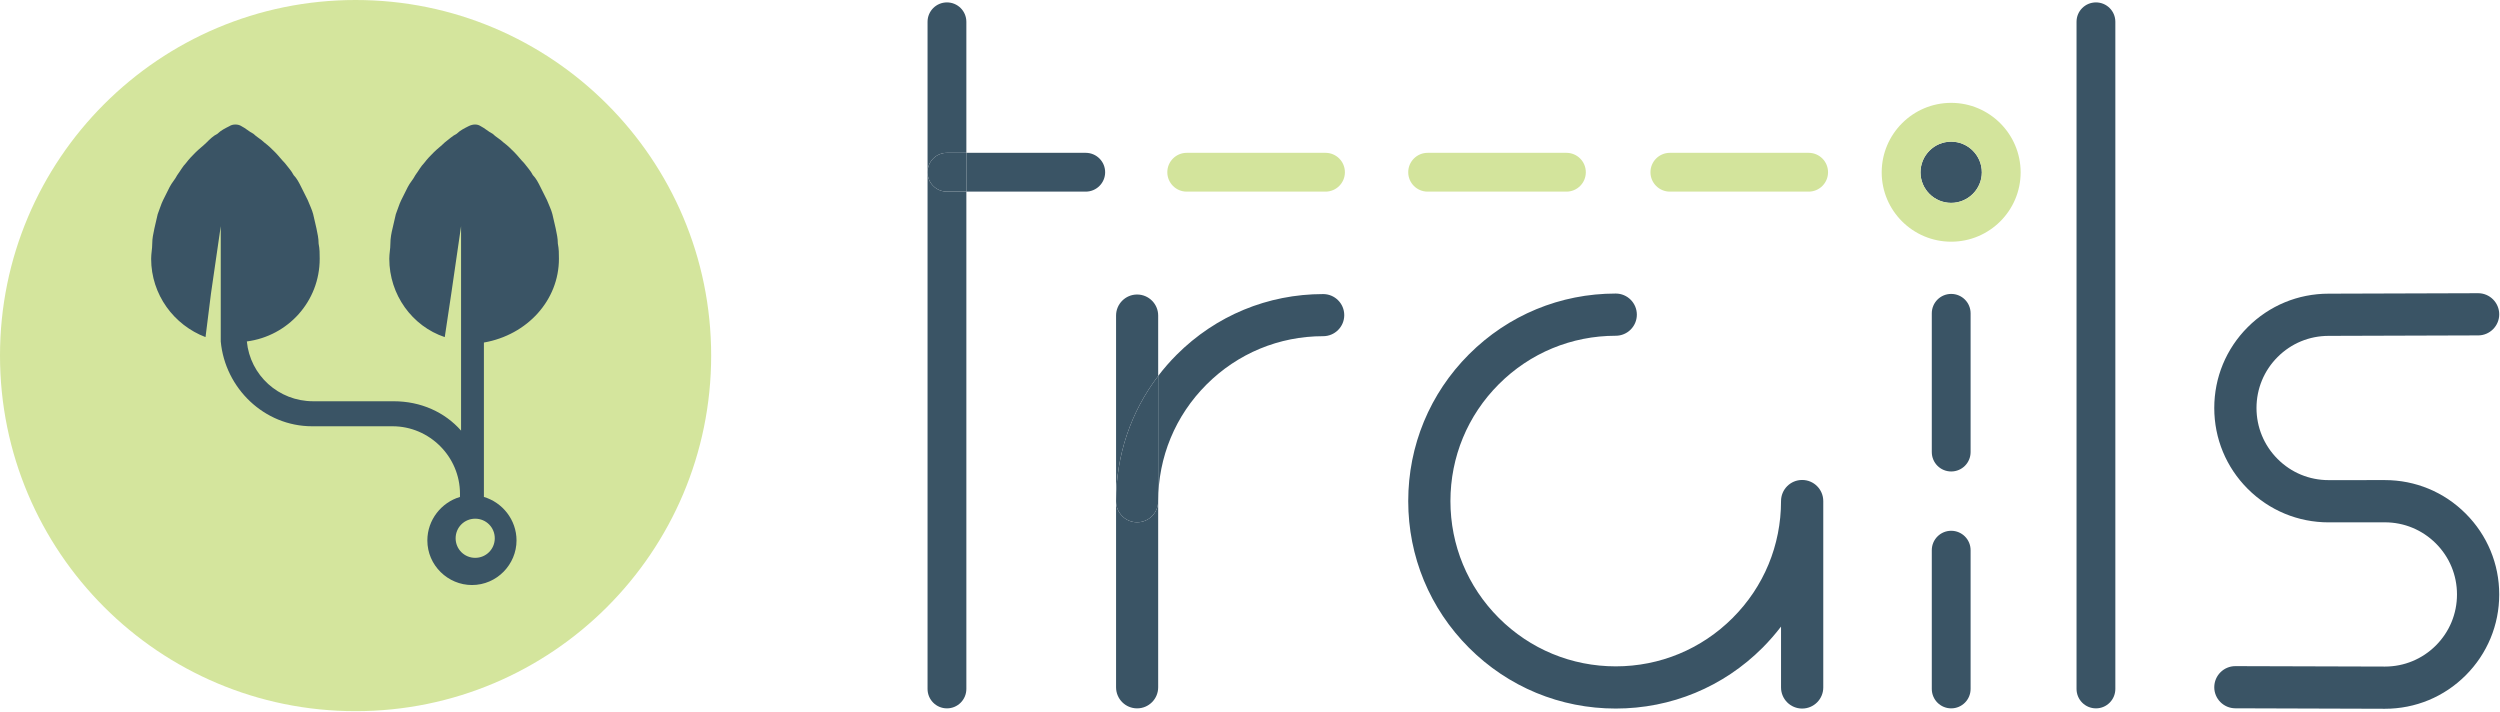
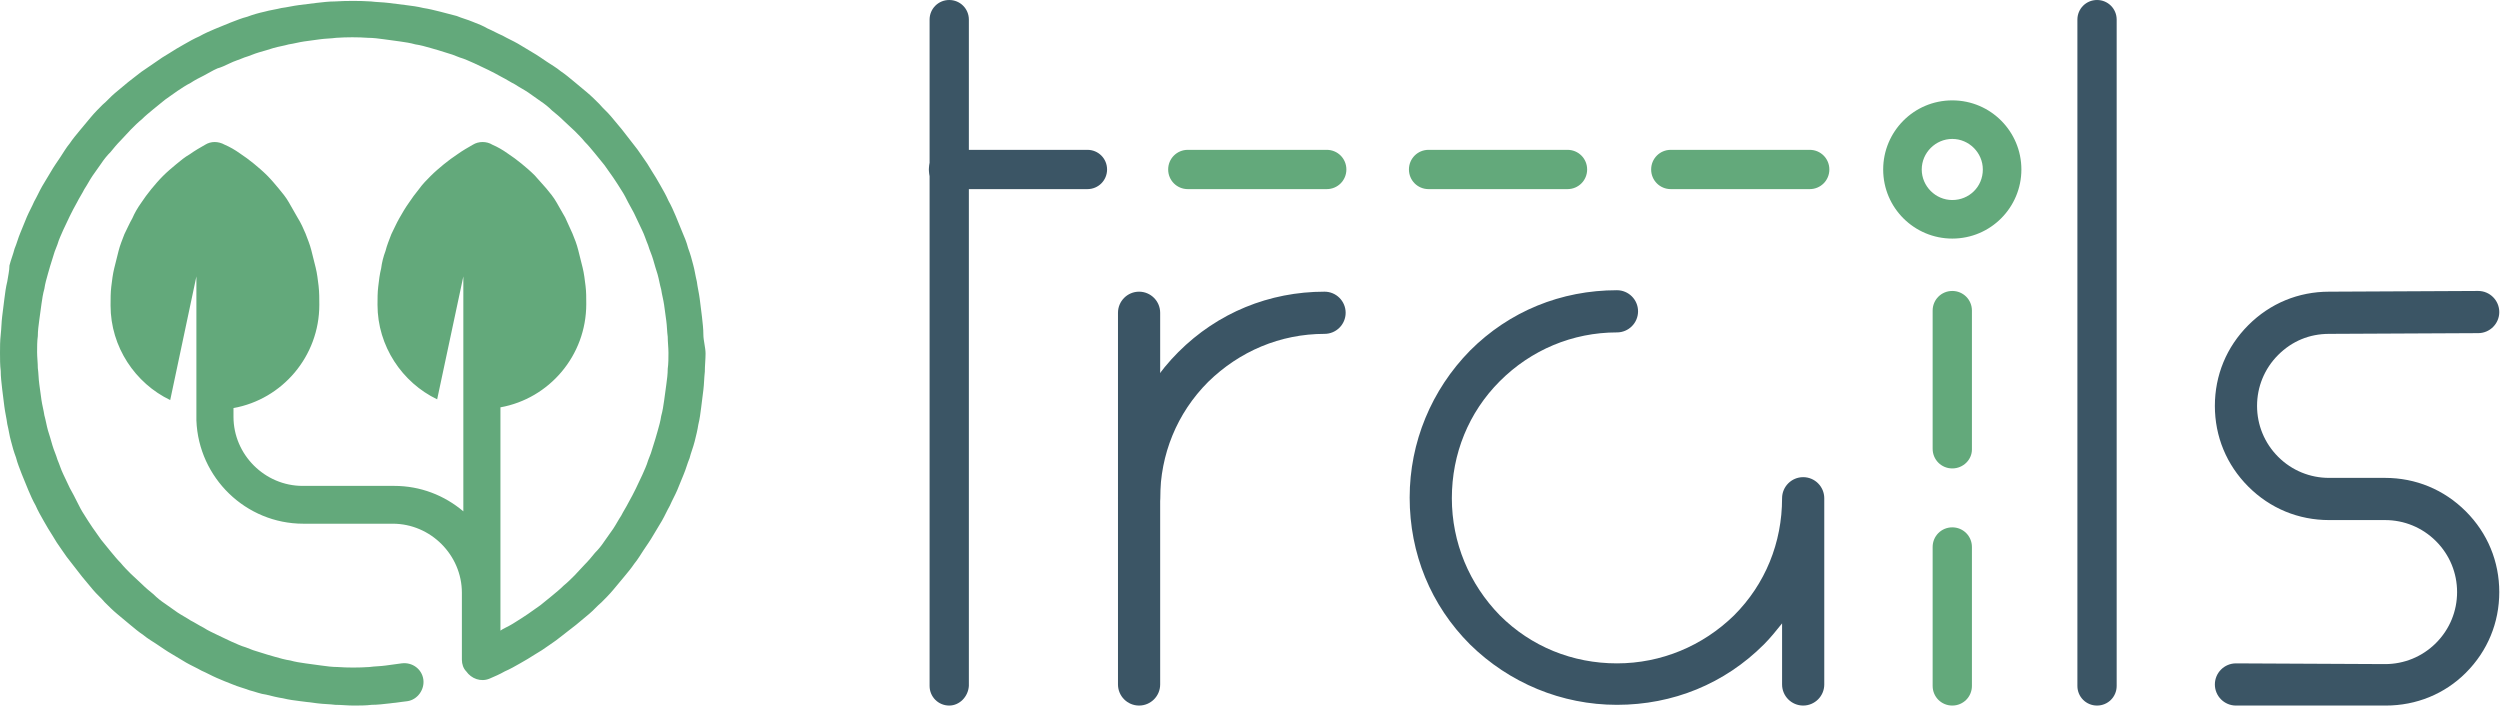
- <svg xmlns="http://www.w3.org/2000/svg" version="1.1" id="Layer_2" x="0px" y="0px" width="801.427px" height="227.979px" viewBox="169.703 921.208 801.427 227.979" enable-background="new 169.703 921.208 801.427 227.979" xml:space="preserve">
-   <g id="XMLID_1_">
-     <g>
-       <path fill="#3A5465" d="M795.19,966.62c5.39,0,9.829,4.399,9.829,9.84c0,5.39-4.439,9.79-9.829,9.79c-5.431,0-9.83-4.4-9.83-9.79    C785.36,971.02,789.76,966.62,795.19,966.62z" />
-       <path fill="#D3E49C" d="M795.19,954.18c12.279,0,22.27,10,22.27,22.28c0,12.271-9.99,22.23-22.27,22.23    c-12.28,0-22.271-9.96-22.271-22.23C772.92,964.18,782.91,954.18,795.19,954.18z M805.02,976.46c0-5.44-4.439-9.84-9.829-9.84    c-5.431,0-9.83,4.399-9.83,9.84c0,5.39,4.399,9.79,9.83,9.79C800.58,986.25,805.02,981.85,805.02,976.46z" />
-     </g>
-     <g>
- 	</g>
-   </g>
-   <g id="XMLID_2_">
-     <g>
-       <path fill="#3A5465" d="M970.88,1021.95c0.01,3.729-3.01,6.77-6.74,6.78l-47.939,0.149c-6.2,0-12,2.41-16.36,6.771    c-4.37,4.369-6.77,10.18-6.77,16.35s2.399,11.98,6.77,16.35c4.36,4.37,10.16,6.771,16.34,6.771l18.051-0.01    c9.779,0,18.989,3.819,25.909,10.75c6.92,6.93,10.74,16.13,10.74,25.909c0,9.79-3.82,18.99-10.74,25.921    c-6.92,6.92-16.12,10.729-25.909,10.729l-47.95-0.15c-3.74-0.01-6.761-3.05-6.75-6.779c0.02-3.73,3.04-6.74,6.76-6.74    c0.02,0,0.02,0,0.03,0l47.93,0.14c6.16,0,11.97-2.409,16.33-6.77c4.36-4.37,6.76-10.17,6.76-16.351    c0-6.17-2.399-11.979-6.76-16.34c-4.38-4.37-10.18-6.779-16.35-6.779l-18.051,0.01c-9.779,0-18.989-3.82-25.92-10.74    c-6.92-6.92-10.729-16.13-10.729-25.92s3.81-19,10.729-25.92c6.931-6.92,16.141-10.73,25.92-10.73l47.91-0.149    c0.01,0,0.01,0,0.03,0C967.83,1015.2,970.87,1018.22,970.88,1021.95z" />
-       <path fill="#3A5465" d="M847.82,928.19v213.869c0,3.44-2.78,6.23-6.21,6.23c-3.45,0-6.23-2.79-6.23-6.23V928.19    c0-3.44,2.78-6.21,6.23-6.21C845.04,921.98,847.82,924.75,847.82,928.19z" />
-       <path fill="#3A5465" d="M801.42,1097.58v44.479c0,3.44-2.78,6.23-6.22,6.23c-3.44,0-6.22-2.79-6.22-6.23v-44.479    c0-3.43,2.779-6.22,6.22-6.22C798.64,1091.36,801.42,1094.15,801.42,1097.58z" />
-       <path fill="#3A5465" d="M801.42,1021.65v44.479c0,3.45-2.78,6.22-6.22,6.22c-3.44,0-6.22-2.77-6.22-6.22v-44.479    c0-3.44,2.779-6.221,6.22-6.221C798.64,1015.43,801.42,1018.21,801.42,1021.65z" />
-       <path fill="#D3E49C" d="M749.5,970.2c3.44,0,6.22,2.78,6.22,6.22c0,3.44-2.779,6.22-6.22,6.22h-44.48    c-3.439,0-6.229-2.779-6.229-6.22c0-3.439,2.79-6.22,6.229-6.22H749.5z" />
-       <path fill="#3A5465" d="M754.19,1081.84v59.75c0,3.73-3.03,6.76-6.771,6.76s-6.77-3.029-6.77-6.76v-19.52    c-1.811,2.37-3.801,4.649-5.94,6.8c-12.57,12.57-29.28,19.479-47.05,19.479c-17.771,0-34.47-6.909-47.04-19.479    c-12.561-12.561-19.48-29.26-19.48-47.03c0-17.78,6.92-34.49,19.48-47.05c12.57-12.56,29.27-19.48,47.04-19.48    c3.74,0,6.77,3.03,6.77,6.771c0,3.729-3.029,6.76-6.77,6.76c-14.15,0-27.46,5.51-37.47,15.521    c-10.011,10.01-15.521,23.319-15.521,37.479c0,14.15,5.51,27.46,15.521,37.47c10.01,10,23.319,15.511,37.47,15.511    c14.16,0,27.46-5.511,37.47-15.511c10.021-10.01,15.521-23.319,15.521-37.47c0-3.74,3.029-6.77,6.77-6.77    S754.19,1078.1,754.19,1081.84z" />
-       <path fill="#D3E49C" d="M671.85,970.2c3.44,0,6.221,2.78,6.221,6.22c0,3.44-2.78,6.22-6.221,6.22H627.36    c-3.431,0-6.221-2.779-6.221-6.22c0-3.439,2.79-6.22,6.221-6.22H671.85z" />
-       <path fill="#D3E49C" d="M594.62,970.2c3.439,0,6.22,2.78,6.22,6.22c0,3.44-2.78,6.22-6.22,6.22h-44.49    c-3.43,0-6.22-2.779-6.22-6.22c0-3.439,2.79-6.22,6.22-6.22H594.62z" />
-       <path fill="#3A5465" d="M593.87,1015.48c3.74,0,6.76,3.02,6.76,6.75c0,3.729-3.02,6.75-6.76,6.75c-14.13,0-27.4,5.5-37.4,15.5    c-9.989,9.979-15.489,23.27-15.489,37.399v-40.16c1.81-2.38,3.789-4.649,5.939-6.8C559.46,1022.38,576.14,1015.48,593.87,1015.48z    " />
-       <path fill="#3A5465" d="M540.98,1081.88v59.65c0,3.739-3.021,6.76-6.75,6.76c-3.73,0-6.75-3.021-6.75-6.76v-59.65    c0,3.73,3.02,6.76,6.75,6.76C537.96,1088.64,540.98,1085.61,540.98,1081.88z" />
-       <path fill="#3A5465" d="M540.98,1041.72v40.16c0,3.73-3.021,6.76-6.75,6.76c-3.73,0-6.75-3.029-6.75-6.76    C527.48,1067.18,532.22,1053.21,540.98,1041.72z" />
-       <path fill="#3A5465" d="M540.98,1022.37v19.35c-8.761,11.49-13.5,25.46-13.5,40.16v-59.51c0-3.72,3.02-6.75,6.75-6.75    C537.96,1015.62,540.98,1018.65,540.98,1022.37z" />
-       <path fill="#3A5465" d="M517.75,970.2c3.44,0,6.23,2.78,6.23,6.22c0,3.44-2.79,6.22-6.23,6.22h-38.26V970.2H517.75z" />
-       <path fill="#3A5465" d="M479.49,982.64v159.42c0,3.44-2.78,6.23-6.221,6.23c-3.439,0-6.22-2.79-6.22-6.23V976.42    c0,3.44,2.78,6.22,6.22,6.22H479.49z" />
-       <path fill="#3A5465" d="M479.49,970.2v12.439h-6.221c-3.439,0-6.22-2.779-6.22-6.22c0-3.439,2.78-6.22,6.22-6.22H479.49z" />
-       <path fill="#3A5465" d="M479.49,928.2v42h-6.221c-3.439,0-6.22,2.78-6.22,6.22V928.2c0-3.44,2.78-6.22,6.22-6.22    C476.71,921.98,479.49,924.76,479.49,928.2z" />
-     </g>
-     <g>
- 	</g>
-   </g>
-   <g id="Layer_5_2_">
-     <g>
-       <circle fill="#D4E59D" cx="283.692" cy="1035.197" r="113.989" />
-     </g>
-   </g>
-   <g id="Layer_14_2_">
-     <path fill="#3A5465" d="M348.879,1004.173c0-1.743,0-3.138-0.349-4.881c0-1.743-0.349-3.137-0.697-4.88   c-0.349-1.395-0.697-3.138-1.046-4.532c-0.348-1.395-1.045-2.788-1.742-4.531c-0.697-1.395-1.395-2.789-2.092-4.184   s-1.395-2.788-2.44-3.834c-0.697-1.395-1.743-2.44-2.788-3.835c-1.047-1.045-2.092-2.439-3.138-3.485s-2.092-2.092-3.486-3.138   c-1.046-1.046-2.44-1.743-3.485-2.788c-1.395-0.697-2.44-1.743-3.835-2.44c-1.046-0.697-2.44-0.697-3.835,0   s-2.788,1.395-3.834,2.44c-1.395,0.697-2.44,1.742-3.834,2.788c-1.047,1.046-2.441,2.092-3.486,3.138   c-1.046,1.046-2.092,2.092-3.138,3.485c-1.046,1.046-1.743,2.44-2.788,3.835c-0.697,1.395-1.744,2.44-2.44,3.834   c-0.697,1.395-1.395,2.789-2.092,4.184s-1.046,2.789-1.743,4.531c-0.348,1.395-0.697,3.138-1.045,4.532   c-0.35,1.395-0.697,3.137-0.697,4.88s-0.35,3.138-0.35,4.881c0,11.503,7.32,21.612,17.779,25.099l2.091-13.944l3.138-21.612v36.95   l0,0v28.585c-5.229-5.926-12.898-9.412-21.613-9.412h-25.795c-11.155,0-20.219-8.366-21.265-19.173   c13.247-1.742,23.355-12.897,23.355-26.492c0-1.743,0-3.138-0.349-4.881c0-1.743-0.349-3.137-0.697-4.88   c-0.348-1.395-0.697-3.138-1.045-4.532c-0.35-1.395-1.047-2.788-1.744-4.531c-0.696-1.395-1.394-2.789-2.091-4.184   s-1.395-2.788-2.44-3.834c-0.697-1.395-1.742-2.44-2.789-3.835c-1.045-1.045-2.091-2.439-3.137-3.485s-2.092-2.092-3.486-3.138   c-1.045-1.046-2.439-1.743-3.485-2.788c-1.395-0.697-2.44-1.743-3.835-2.44c-1.045-0.697-2.789-0.697-3.834,0   c-1.395,0.697-2.789,1.395-3.835,2.44c-1.394,0.697-2.44,1.742-3.485,2.788c-1.047,1.046-2.44,2.092-3.486,3.138   s-2.092,2.092-3.137,3.485c-1.047,1.046-1.744,2.44-2.789,3.835c-0.697,1.395-1.743,2.44-2.44,3.834   c-0.697,1.395-1.395,2.789-2.092,4.184c-0.696,1.395-1.046,2.789-1.743,4.531c-0.348,1.395-0.697,3.138-1.045,4.532   c-0.35,1.743-0.697,3.137-0.697,4.88s-0.35,3.138-0.35,4.881c0,11.503,7.321,21.264,17.43,25.099l1.744-13.944l3.137-21.612v33.465   c0,0.349,0,0.697,0,1.046c0,0.697,0,1.395,0,2.091v0.349l0,0c1.395,14.989,13.943,27.19,29.281,27.19h25.796   c11.853,0,21.612,9.761,21.612,21.612v0.349v0.697c-5.926,1.743-10.457,7.32-10.457,13.943c0,8.018,6.623,14.293,14.292,14.293   c8.018,0,14.292-6.624,14.292-14.293c0-6.623-4.531-12.2-10.457-13.943v-49.5C338.77,1028.574,348.879,1017.419,348.879,1004.173z    M328.313,1093.761c0,3.485-2.789,6.274-6.275,6.274s-6.274-2.789-6.274-6.274c0-3.486,2.788-6.274,6.274-6.274   S328.313,1090.274,328.313,1093.761z" />
+ <svg xmlns="http://www.w3.org/2000/svg" version="1.1" id="Layer_1" x="0px" y="0px" viewBox="0 0 343.7 97" style="enable-background:new 0 0 343.7 97;" xml:space="preserve">
+   <style type="text/css">
+ 	.st0{fill:#63A97B;}
+ 	.st1{fill:#3B5565;}
+ </style>
+   <g>
+     <path class="st0" d="M268.4,13.8c-5.3,0-9.5,4.3-9.5,9.5c0,5.3,4.3,9.5,9.5,9.5c5.3,0,9.5-4.3,9.5-9.5   C277.9,18.1,273.7,13.8,268.4,13.8z M268.4,27.5c-2.3,0-4.2-1.9-4.2-4.2c0-2.3,1.9-4.2,4.2-4.2c2.3,0,4.2,1.9,4.2,4.2   C272.6,25.7,270.7,27.5,268.4,27.5z" />
+     <path class="st1" d="M247.9,97c-1.6,0-2.9-1.3-2.9-2.9v-8.4c-0.8,1-1.6,2-2.5,2.9c-5.4,5.4-12.5,8.3-20.2,8.3   c-7.6,0-14.8-3-20.2-8.3c-5.4-5.4-8.3-12.5-8.3-20.2c0-7.6,3-14.8,8.3-20.2c5.4-5.4,12.5-8.3,20.2-8.3c1.6,0,2.9,1.3,2.9,2.9   s-1.3,2.9-2.9,2.9c-6.1,0-11.8,2.4-16.1,6.7c-4.3,4.3-6.6,10-6.6,16.1c0,6.1,2.4,11.8,6.6,16.1c4.3,4.3,10,6.6,16.1,6.6   c6.1,0,11.8-2.4,16.1-6.6c4.3-4.3,6.6-10,6.6-16.1c0-1.6,1.3-2.9,2.9-2.9c1.6,0,2.9,1.3,2.9,2.9v25.6C250.8,95.7,249.5,97,247.9,97   z" />
+     <path class="st1" d="M156.6,97c-1.6,0-2.9-1.3-2.9-2.9V68.5c0-7.6,3-14.8,8.3-20.1c5.4-5.4,12.5-8.3,20.1-8.3   c1.6,0,2.9,1.3,2.9,2.9c0,1.6-1.3,2.9-2.9,2.9c-6.1,0-11.7,2.4-16,6.6c-4.3,4.3-6.6,10-6.6,16v25.6C159.5,95.7,158.2,97,156.6,97z" />
+     <path class="st1" d="M130.5,97c-1.5,0-2.7-1.2-2.7-2.7V2.7c0-1.5,1.2-2.7,2.7-2.7c1.5,0,2.7,1.2,2.7,2.7v91.6   C133.1,95.8,131.9,97,130.5,97z" />
+     <path class="st1" d="M288.3,97c-1.5,0-2.7-1.2-2.7-2.7V2.7c0-1.5,1.2-2.7,2.7-2.7c1.5,0,2.7,1.2,2.7,2.7v91.6   C291,95.8,289.8,97,288.3,97z" />
+     <path class="st1" d="M328,97L307.4,97c-1.6,0-2.9-1.3-2.9-2.9c0-1.6,1.3-2.9,2.9-2.9c0,0,0,0,0,0l20.5,0.1c2.6,0,5.1-1,7-2.9   c1.9-1.9,2.9-4.4,2.9-7c0-2.6-1-5.1-2.9-7c-1.9-1.9-4.4-2.9-7-2.9l-7.7,0c-4.2,0-8.1-1.6-11.1-4.6c-3-3-4.6-6.9-4.6-11.1   c0-4.2,1.6-8.1,4.6-11.1c3-3,6.9-4.6,11.1-4.6l20.5-0.1c0,0,0,0,0,0c1.6,0,2.9,1.3,2.9,2.9c0,1.6-1.3,2.9-2.9,2.9l-20.5,0.1   c-2.7,0-5.1,1-7,2.9c-1.9,1.9-2.9,4.4-2.9,7c0,2.6,1,5.1,2.9,7c1.9,1.9,4.4,2.9,7,2.9l7.7,0c4.2,0,8.1,1.6,11.1,4.6   c3,3,4.6,6.9,4.6,11.1c0,4.2-1.6,8.1-4.6,11.1C336.1,95.4,332.2,97,328,97z" />
+     <path class="st1" d="M149.5,26h-19.1c-1.5,0-2.7-1.2-2.7-2.7c0-1.5,1.2-2.7,2.7-2.7h19.1c1.5,0,2.7,1.2,2.7,2.7   C152.2,24.8,151,26,149.5,26z" />
+     <path class="st1" d="M156.6,71.4c-1.6,0-2.9-1.3-2.9-2.9V43c0-1.6,1.3-2.9,2.9-2.9c1.6,0,2.9,1.3,2.9,2.9v25.5   C159.5,70.1,158.2,71.4,156.6,71.4z" />
+     <path class="st0" d="M182.4,26h-19.1c-1.5,0-2.7-1.2-2.7-2.7c0-1.5,1.2-2.7,2.7-2.7h19.1c1.5,0,2.7,1.2,2.7,2.7   C185.1,24.8,183.9,26,182.4,26z" />
+     <path class="st0" d="M215.5,26h-19.1c-1.5,0-2.7-1.2-2.7-2.7c0-1.5,1.2-2.7,2.7-2.7h19.1c1.5,0,2.7,1.2,2.7,2.7   C218.2,24.8,217,26,215.5,26z" />
+     <path class="st0" d="M248.8,26h-19.1c-1.5,0-2.7-1.2-2.7-2.7c0-1.5,1.2-2.7,2.7-2.7h19.1c1.5,0,2.7,1.2,2.7,2.7   C251.5,24.8,250.3,26,248.8,26z" />
+     <path class="st0" d="M268.4,64.4c-1.5,0-2.7-1.2-2.7-2.7V42.7c0-1.5,1.2-2.7,2.7-2.7c1.5,0,2.7,1.2,2.7,2.7v19.1   C271.1,63.2,269.9,64.4,268.4,64.4z" />
+     <path class="st0" d="M268.4,97c-1.5,0-2.7-1.2-2.7-2.7V75.2c0-1.5,1.2-2.7,2.7-2.7c1.5,0,2.7,1.2,2.7,2.7v19.1   C271.1,95.8,269.9,97,268.4,97z" />
+     <path class="st0" d="M96.7,46c0-0.8-0.1-1.6-0.2-2.5c-0.1-0.8-0.2-1.6-0.3-2.4c-0.1-0.8-0.3-1.6-0.4-2.4c-0.2-0.8-0.3-1.6-0.5-2.3   c-0.2-0.8-0.4-1.5-0.7-2.3c-0.2-0.8-0.5-1.5-0.8-2.2c-0.3-0.7-0.6-1.5-0.9-2.2c-0.3-0.7-0.6-1.4-1-2.1c-0.3-0.7-0.7-1.4-1.1-2.1   c-0.4-0.7-0.8-1.4-1.2-2c-0.4-0.7-0.8-1.3-1.3-2c-0.4-0.6-0.9-1.3-1.4-1.9c-0.5-0.6-0.9-1.2-1.4-1.8c-0.5-0.6-1-1.2-1.5-1.8   c-0.5-0.6-1.1-1.1-1.6-1.7c-0.5-0.5-1.1-1.1-1.7-1.6c-0.6-0.5-1.2-1-1.8-1.5c-0.6-0.5-1.2-1-1.8-1.4c-0.6-0.5-1.3-0.9-1.9-1.3   c-0.6-0.4-1.3-0.9-2-1.3c-0.7-0.4-1.3-0.8-2-1.2c-0.7-0.4-1.4-0.7-2.1-1.1c-0.7-0.3-1.4-0.7-2.1-1C66.5,3.6,65.8,3.3,65,3   c-0.7-0.3-1.5-0.5-2.2-0.8C62,2,61.3,1.8,60.5,1.6c-0.8-0.2-1.6-0.4-2.3-0.5c-0.8-0.2-1.6-0.3-2.4-0.4c-0.8-0.1-1.6-0.2-2.4-0.3   c-0.8-0.1-1.6-0.1-2.4-0.2c-1.6-0.1-3.3-0.1-5,0c-0.8,0-1.6,0.1-2.5,0.2c-0.8,0.1-1.6,0.2-2.4,0.3c-0.8,0.1-1.6,0.3-2.4,0.4   c-0.8,0.2-1.6,0.3-2.3,0.5C35.5,1.8,34.8,2,34,2.3c-0.8,0.2-1.5,0.5-2.3,0.8c-0.7,0.3-1.5,0.6-2.2,0.9c-0.7,0.3-1.4,0.6-2.1,1   c-0.7,0.3-1.4,0.7-2.1,1.1c-0.7,0.4-1.4,0.8-2,1.2c-0.7,0.4-1.3,0.8-2,1.3c-0.6,0.4-1.3,0.9-1.9,1.3c-0.6,0.5-1.2,0.9-1.8,1.4   c-0.6,0.5-1.2,1-1.8,1.5c-0.6,0.5-1.1,1.1-1.7,1.6c-0.5,0.5-1.1,1.1-1.6,1.7c-0.5,0.6-1,1.2-1.5,1.8c-0.5,0.6-1,1.2-1.4,1.8   c-0.5,0.6-0.9,1.3-1.3,1.9c-0.4,0.6-0.9,1.3-1.3,2c-0.4,0.7-0.8,1.3-1.2,2c-0.4,0.7-0.7,1.4-1.1,2.1c-0.3,0.7-0.7,1.4-1,2.1   c-0.3,0.7-0.6,1.5-0.9,2.2c-0.3,0.7-0.5,1.5-0.8,2.2c-0.2,0.8-0.5,1.5-0.7,2.3C1.3,37.2,1.1,38,1,38.7c-0.2,0.8-0.3,1.6-0.4,2.4   c-0.1,0.8-0.2,1.6-0.3,2.4c-0.1,0.8-0.1,1.6-0.2,2.5S0,47.7,0,48.5s0,1.7,0.1,2.5c0,0.8,0.1,1.6,0.2,2.5c0.1,0.8,0.2,1.6,0.3,2.4   c0.1,0.8,0.3,1.6,0.4,2.4c0.2,0.8,0.3,1.6,0.5,2.3c0.2,0.8,0.4,1.5,0.7,2.3c0.2,0.8,0.5,1.5,0.8,2.3c0.3,0.7,0.6,1.5,0.9,2.2   c0.3,0.7,0.6,1.4,1,2.1c0.3,0.7,0.7,1.4,1.1,2.1c0.4,0.7,0.8,1.4,1.2,2c0.4,0.7,0.8,1.3,1.3,2c0.4,0.6,0.9,1.3,1.4,1.9   c0.5,0.6,0.9,1.2,1.4,1.8c0.5,0.6,1,1.2,1.5,1.8c0.5,0.6,1.1,1.1,1.6,1.7c0.5,0.5,1.1,1.1,1.7,1.6c0.6,0.5,1.2,1,1.8,1.5   c0.6,0.5,1.2,1,1.8,1.4c0.6,0.5,1.3,0.9,1.9,1.3c0.6,0.4,1.3,0.9,2,1.3c0.7,0.4,1.3,0.8,2,1.2c0.7,0.4,1.4,0.7,2.1,1.1   c0.7,0.3,1.4,0.7,2.1,1c0.7,0.3,1.4,0.6,2.2,0.9c0.7,0.3,1.5,0.5,2.3,0.8c0.8,0.2,1.5,0.5,2.3,0.6c0.8,0.2,1.6,0.4,2.3,0.5   c0.8,0.2,1.6,0.3,2.4,0.4c0.8,0.1,1.6,0.2,2.4,0.3c0.8,0.1,1.6,0.1,2.4,0.2c0.8,0,1.7,0.1,2.5,0.1c0.8,0,1.7,0,2.5-0.1   c0.8,0,1.6-0.1,2.5-0.2c0.8-0.1,1.6-0.2,2.4-0.3c1.4-0.2,2.4-1.6,2.2-3c-0.2-1.4-1.5-2.4-3-2.2c-0.7,0.1-1.4,0.2-2.2,0.3   c-0.7,0.1-1.5,0.1-2.2,0.2c-1.5,0.1-3,0.1-4.4,0c-0.7,0-1.5-0.1-2.2-0.2c-0.7-0.1-1.5-0.2-2.2-0.3c-0.7-0.1-1.4-0.2-2.1-0.4   c-0.7-0.1-1.4-0.3-2.1-0.5c-0.7-0.2-1.4-0.4-2-0.6c-0.7-0.2-1.3-0.4-2-0.7c-0.7-0.2-1.3-0.5-2-0.8c-0.6-0.3-1.3-0.6-1.9-0.9   c-0.6-0.3-1.3-0.6-1.9-1c-0.6-0.3-1.2-0.7-1.8-1c-0.6-0.4-1.2-0.7-1.8-1.1c-0.6-0.4-1.1-0.8-1.7-1.2c-0.6-0.4-1.1-0.8-1.6-1.3   c-0.5-0.4-1.1-0.9-1.6-1.4c-0.5-0.5-1-0.9-1.5-1.4c-0.5-0.5-1-1-1.4-1.5c-0.5-0.5-0.9-1-1.4-1.6c-0.4-0.5-0.9-1.1-1.3-1.6   c-0.4-0.6-0.8-1.1-1.2-1.7c-0.4-0.6-0.8-1.2-1.1-1.7c-0.4-0.6-0.7-1.2-1-1.8c-0.3-0.6-0.6-1.2-1-1.9c-0.3-0.6-0.6-1.3-0.9-1.9   c-0.3-0.6-0.5-1.3-0.8-2c-0.2-0.7-0.5-1.3-0.7-2c-0.2-0.7-0.4-1.4-0.6-2c-0.2-0.7-0.3-1.4-0.5-2.1c-0.1-0.7-0.3-1.4-0.4-2.1   c-0.1-0.7-0.2-1.4-0.3-2.2c-0.1-0.7-0.1-1.5-0.2-2.2c0-0.7-0.1-1.5-0.1-2.2s0-1.5,0.1-2.2c0-0.7,0.1-1.5,0.2-2.2   c0.1-0.7,0.2-1.4,0.3-2.2c0.1-0.7,0.2-1.4,0.4-2.1c0.1-0.7,0.3-1.4,0.5-2.1c0.2-0.7,0.4-1.4,0.6-2c0.2-0.7,0.4-1.3,0.7-2   c0.2-0.7,0.5-1.3,0.8-2c0.3-0.6,0.6-1.3,0.9-1.9c0.3-0.6,0.6-1.2,1-1.9c0.3-0.6,0.7-1.2,1-1.8c0.4-0.6,0.7-1.2,1.1-1.8   c0.4-0.6,0.8-1.1,1.2-1.7c0.4-0.6,0.8-1.1,1.3-1.6c0.4-0.5,0.9-1.1,1.4-1.6c0.5-0.5,0.9-1,1.4-1.5c0.5-0.5,1-1,1.5-1.4   c0.5-0.5,1-0.9,1.6-1.4c0.5-0.4,1.1-0.9,1.6-1.3c0.6-0.4,1.1-0.8,1.7-1.2c0.6-0.4,1.2-0.8,1.8-1.1c0.6-0.4,1.2-0.7,1.8-1   c0.6-0.3,1.2-0.7,1.9-1C30.3,9.3,31,9,31.6,8.7c0.6-0.3,1.3-0.5,2-0.8c0.7-0.2,1.3-0.5,2-0.7c0.7-0.2,1.4-0.4,2-0.6   c0.7-0.2,1.4-0.3,2.1-0.5c0.7-0.1,1.4-0.3,2.1-0.4c0.7-0.1,1.4-0.2,2.2-0.3c0.7-0.1,1.5-0.1,2.2-0.2c1.5-0.1,3-0.1,4.4,0   c0.7,0,1.5,0.1,2.2,0.2c0.7,0.1,1.4,0.2,2.2,0.3c0.7,0.1,1.4,0.2,2.1,0.4c0.7,0.1,1.4,0.3,2.1,0.5c0.7,0.2,1.4,0.4,2,0.6   c0.7,0.2,1.3,0.4,2,0.7c0.7,0.2,1.3,0.5,2,0.8c0.6,0.3,1.3,0.6,1.9,0.9c0.6,0.3,1.2,0.6,1.9,1c0.6,0.3,1.2,0.7,1.8,1   c0.6,0.4,1.2,0.7,1.8,1.1c0.6,0.4,1.1,0.8,1.7,1.2c0.6,0.4,1.1,0.8,1.6,1.3c0.5,0.4,1.1,0.9,1.6,1.4c0.5,0.5,1,0.9,1.5,1.4   c0.5,0.5,1,1,1.4,1.5c0.5,0.5,0.9,1,1.4,1.6c0.4,0.5,0.9,1.1,1.3,1.6c0.4,0.6,0.8,1.1,1.2,1.7c0.4,0.6,0.8,1.2,1.1,1.7   c0.4,0.6,0.7,1.2,1,1.8c0.3,0.6,0.7,1.2,1,1.9c0.3,0.6,0.6,1.3,0.9,1.9c0.3,0.6,0.5,1.3,0.8,2c0.2,0.7,0.5,1.3,0.7,2   c0.2,0.7,0.4,1.4,0.6,2c0.2,0.7,0.3,1.4,0.5,2.1c0.1,0.7,0.3,1.4,0.4,2.1c0.1,0.7,0.2,1.4,0.3,2.2c0.1,0.7,0.1,1.5,0.2,2.2   c0,0.7,0.1,1.5,0.1,2.2s0,1.5-0.1,2.2c0,0.7-0.1,1.5-0.2,2.2c-0.1,0.7-0.2,1.4-0.3,2.2c-0.1,0.7-0.2,1.4-0.4,2.1   c-0.1,0.7-0.3,1.4-0.5,2.1c-0.2,0.7-0.4,1.4-0.6,2c-0.2,0.7-0.4,1.3-0.7,2c-0.2,0.7-0.5,1.3-0.8,2c-0.3,0.6-0.6,1.3-0.9,1.9   c-0.3,0.6-0.6,1.2-1,1.9c-0.3,0.6-0.7,1.2-1,1.8c-0.4,0.6-0.7,1.2-1.1,1.8c-0.4,0.6-0.8,1.1-1.2,1.7c-0.4,0.6-0.8,1.1-1.3,1.6   c-0.4,0.5-0.9,1.1-1.4,1.6c-0.5,0.5-0.9,1-1.4,1.5c-0.5,0.5-1,1-1.5,1.4c-0.5,0.5-1,0.9-1.6,1.4c-0.5,0.4-1.1,0.9-1.6,1.3   c-0.6,0.4-1.1,0.8-1.7,1.2c-0.6,0.4-1.2,0.8-1.7,1.1c-0.6,0.4-1.2,0.7-1.8,1c-0.1,0.1-0.2,0.1-0.3,0.2l0-30.7   c6.7-1.2,11.8-7.1,11.8-14.2c0-0.9,0-1.7-0.1-2.5c-0.1-0.8-0.2-1.7-0.4-2.5c-0.2-0.8-0.4-1.6-0.6-2.4c-0.2-0.8-0.5-1.6-0.8-2.3   c-0.3-0.7-0.7-1.5-1-2.2c-0.4-0.7-0.8-1.4-1.2-2.1c-0.4-0.7-0.9-1.3-1.4-1.9c-0.5-0.6-1.1-1.2-1.6-1.8c-0.6-0.6-1.2-1.1-1.8-1.6   c-0.6-0.5-1.3-1-1.9-1.4c-0.7-0.5-1.4-0.9-2.1-1.2c-0.8-0.5-1.9-0.5-2.7,0c-0.7,0.4-1.4,0.8-2.1,1.3c-0.6,0.4-1.3,0.9-1.9,1.4   c-0.6,0.5-1.2,1-1.8,1.6c-0.5,0.5-1.1,1.1-1.6,1.8c-0.5,0.6-1,1.3-1.4,1.9c-0.5,0.7-0.9,1.4-1.3,2.1c-0.4,0.7-0.7,1.4-1.1,2.2   c-0.3,0.8-0.6,1.5-0.8,2.3c-0.3,0.8-0.5,1.6-0.6,2.4c-0.2,0.8-0.3,1.6-0.4,2.5c-0.1,0.8-0.1,1.7-0.1,2.5c0,5.7,3.4,10.7,8.2,13   l3.6-16.9v18.1c0,0,0,0,0,0l0,14.2c-2.6-2.2-5.9-3.5-9.5-3.5H41.6c-5.2,0-9.5-4.3-9.5-9.5v-1.2c6.7-1.2,11.8-7.1,11.8-14.2   c0-0.8,0-1.7-0.1-2.6c-0.1-0.8-0.2-1.7-0.4-2.5c-0.2-0.8-0.4-1.6-0.6-2.4c-0.2-0.8-0.5-1.5-0.8-2.3c-0.3-0.7-0.6-1.4-1.1-2.2   c-0.4-0.7-0.8-1.4-1.2-2.1c-0.4-0.7-0.9-1.3-1.4-1.9c-0.5-0.6-1-1.2-1.6-1.8c-0.6-0.6-1.2-1.1-1.8-1.6c-0.6-0.5-1.3-1-1.9-1.4   c-0.7-0.5-1.4-0.9-2.1-1.2c-0.9-0.5-1.9-0.5-2.7,0c-0.7,0.4-1.4,0.8-2.1,1.3c-0.7,0.4-1.3,0.9-1.9,1.4c-0.6,0.5-1.2,1-1.8,1.6   c-0.6,0.6-1.1,1.2-1.6,1.8c-0.5,0.6-1,1.3-1.4,1.9c-0.5,0.7-0.9,1.4-1.2,2.1c-0.4,0.7-0.7,1.4-1.1,2.2c-0.3,0.8-0.6,1.5-0.8,2.3   c-0.2,0.8-0.4,1.6-0.6,2.4c-0.2,0.8-0.3,1.7-0.4,2.5c-0.1,0.8-0.1,1.7-0.1,2.6c0,5.7,3.4,10.7,8.2,13l3.6-17v18.1v1.4   c0,0.1,0,0.2,0,0.3c0.3,7.9,6.8,14.2,14.7,14.2h12.3c5.2,0,9.5,4.3,9.5,9.5c0,0,0,0.1,0,0.1l0,9.1c0,0.6,0.2,1.2,0.6,1.6   c0.7,1,2,1.5,3.2,1c0.7-0.3,1.4-0.6,2.1-1c0.7-0.3,1.4-0.7,2.1-1.1c0.7-0.4,1.4-0.8,2-1.2c0.7-0.4,1.3-0.8,2-1.3   c0.6-0.4,1.3-0.9,1.9-1.4c0.6-0.5,1.2-0.9,1.8-1.4c0.6-0.5,1.2-1,1.8-1.5c0.6-0.5,1.1-1.1,1.7-1.6c0.5-0.5,1.1-1.1,1.6-1.7   c0.5-0.6,1-1.2,1.5-1.8c0.5-0.6,1-1.2,1.4-1.8c0.5-0.6,0.9-1.3,1.3-1.9c0.4-0.6,0.9-1.3,1.3-2c0.4-0.7,0.8-1.3,1.2-2   c0.4-0.7,0.7-1.4,1.1-2.1c0.3-0.7,0.7-1.4,1-2.1c0.3-0.7,0.6-1.5,0.9-2.2c0.3-0.7,0.5-1.5,0.8-2.2c0.2-0.8,0.5-1.5,0.7-2.3   c0.2-0.8,0.4-1.6,0.5-2.3c0.2-0.8,0.3-1.6,0.4-2.4c0.1-0.8,0.2-1.6,0.3-2.4c0.1-0.8,0.1-1.6,0.2-2.5c0-0.8,0.1-1.7,0.1-2.5   S96.7,46.8,96.7,46z" />
  </g>
</svg>
